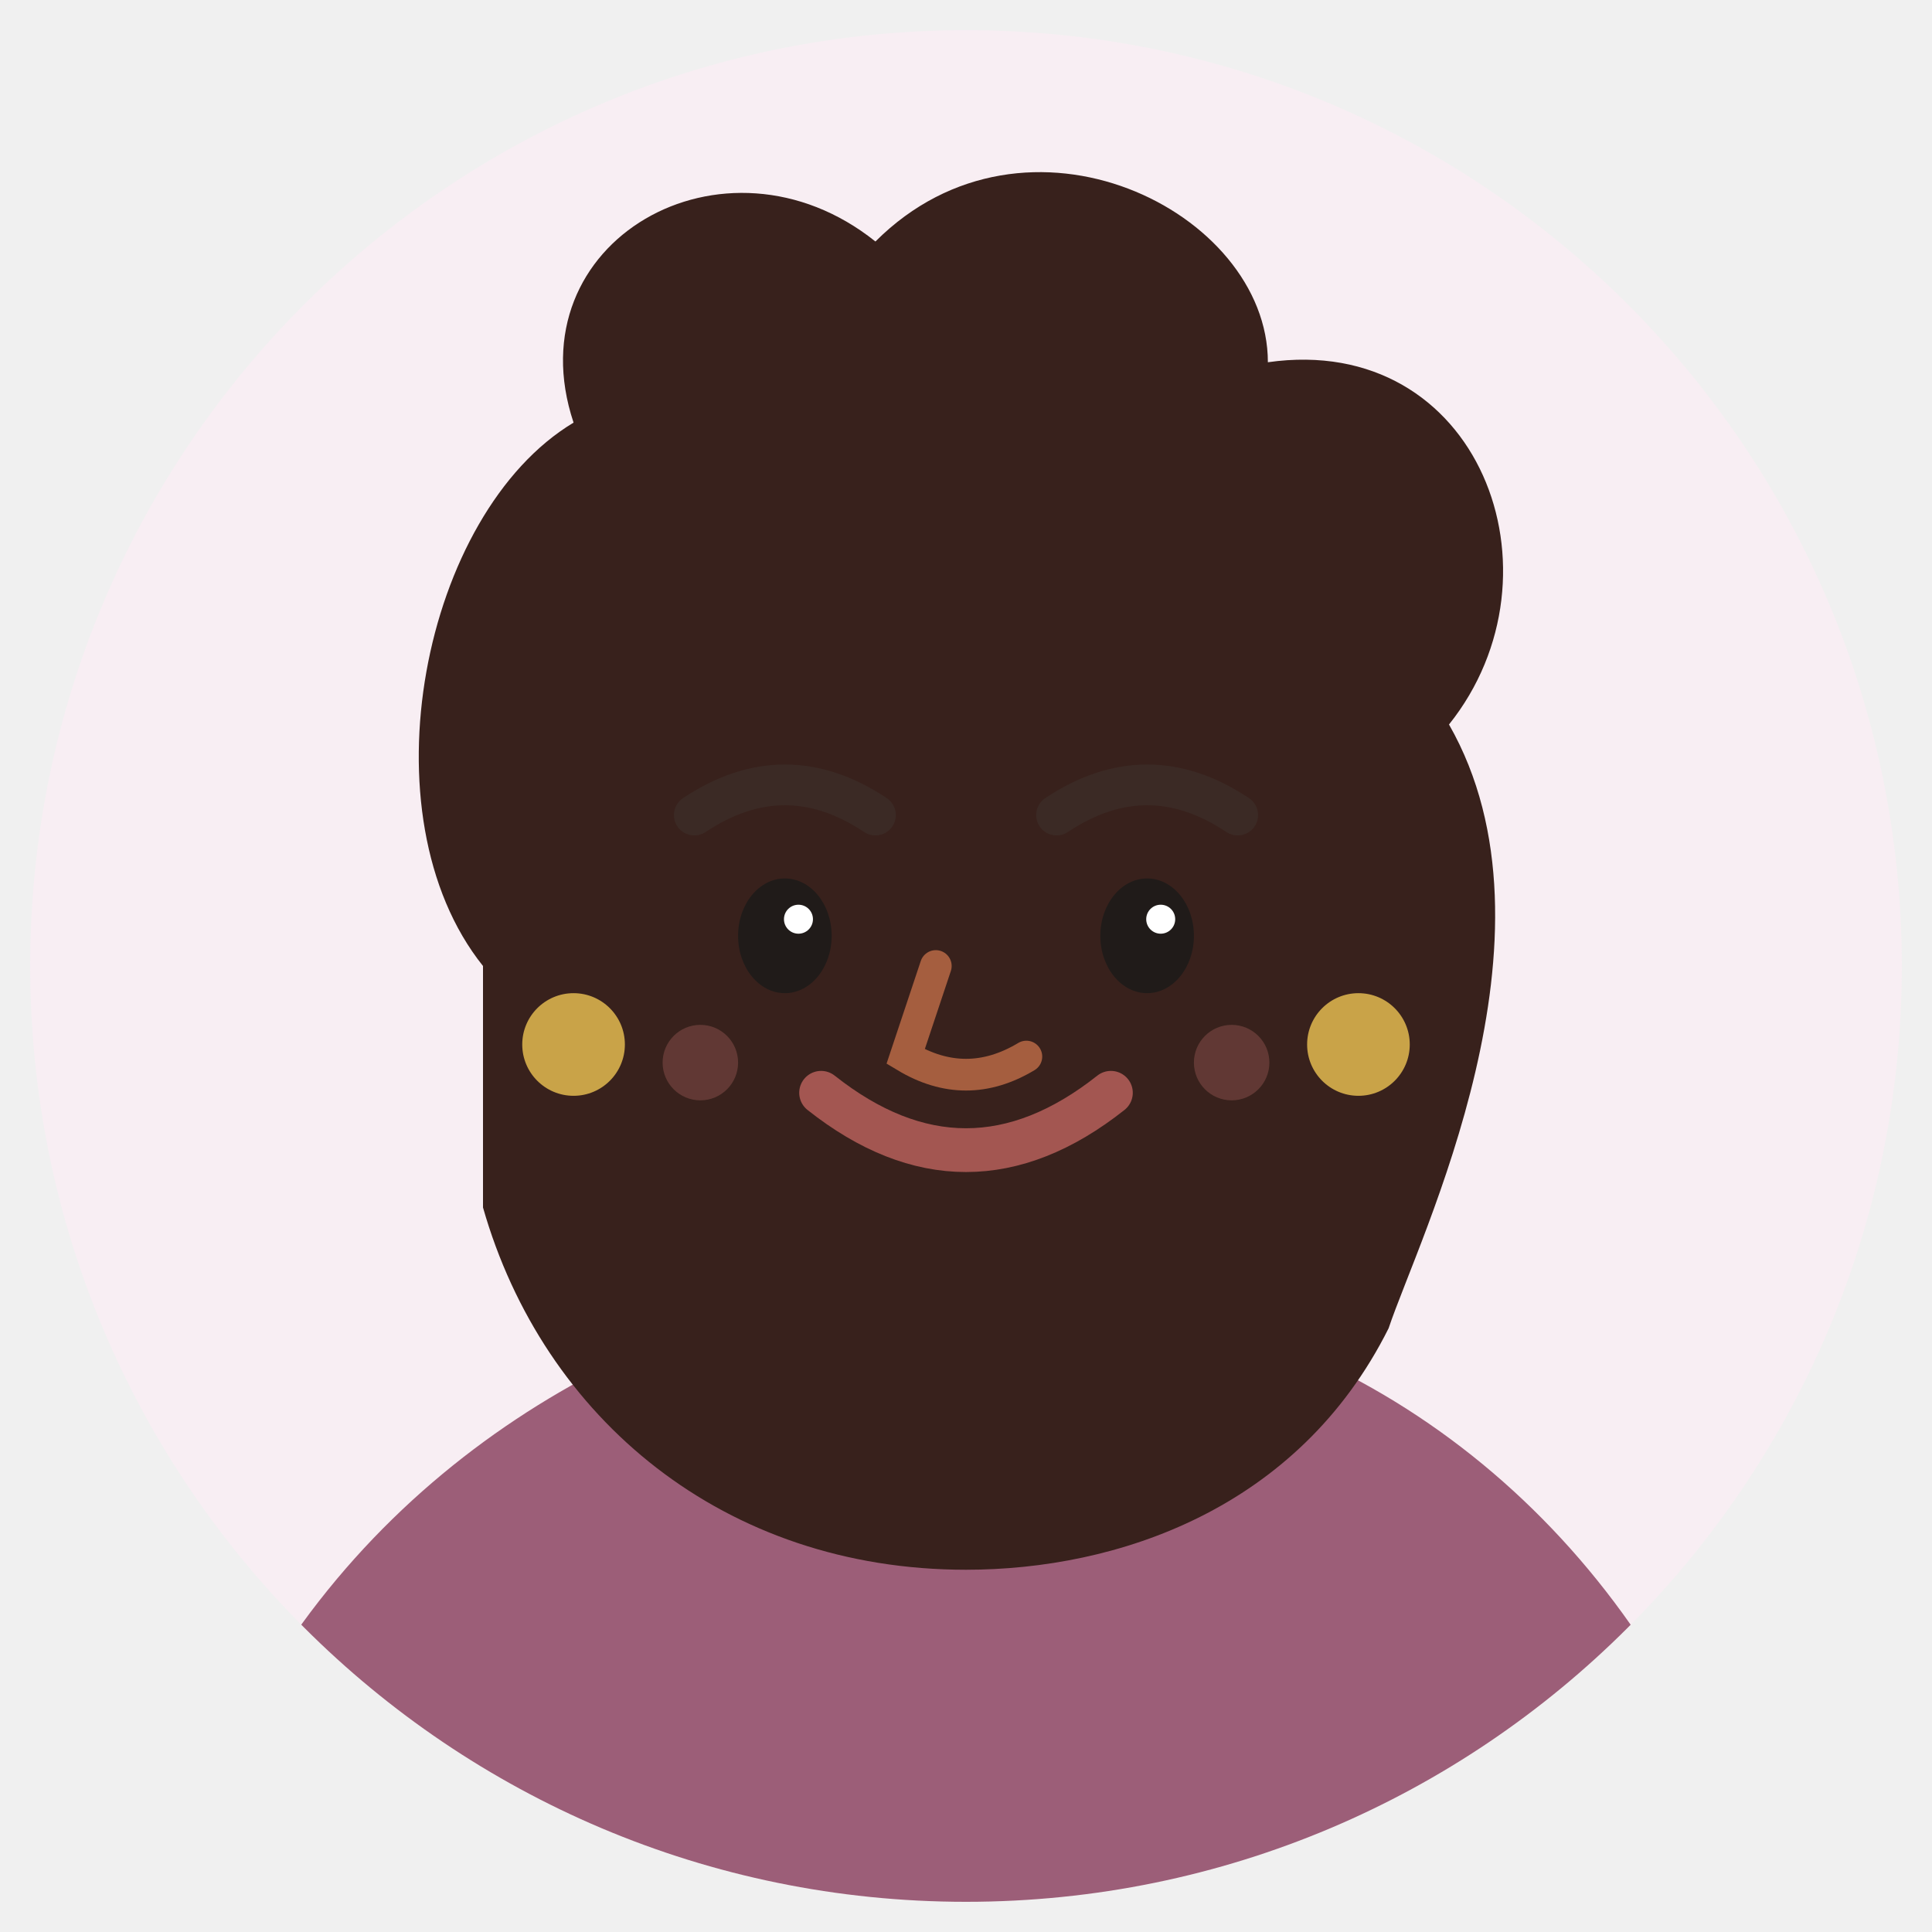
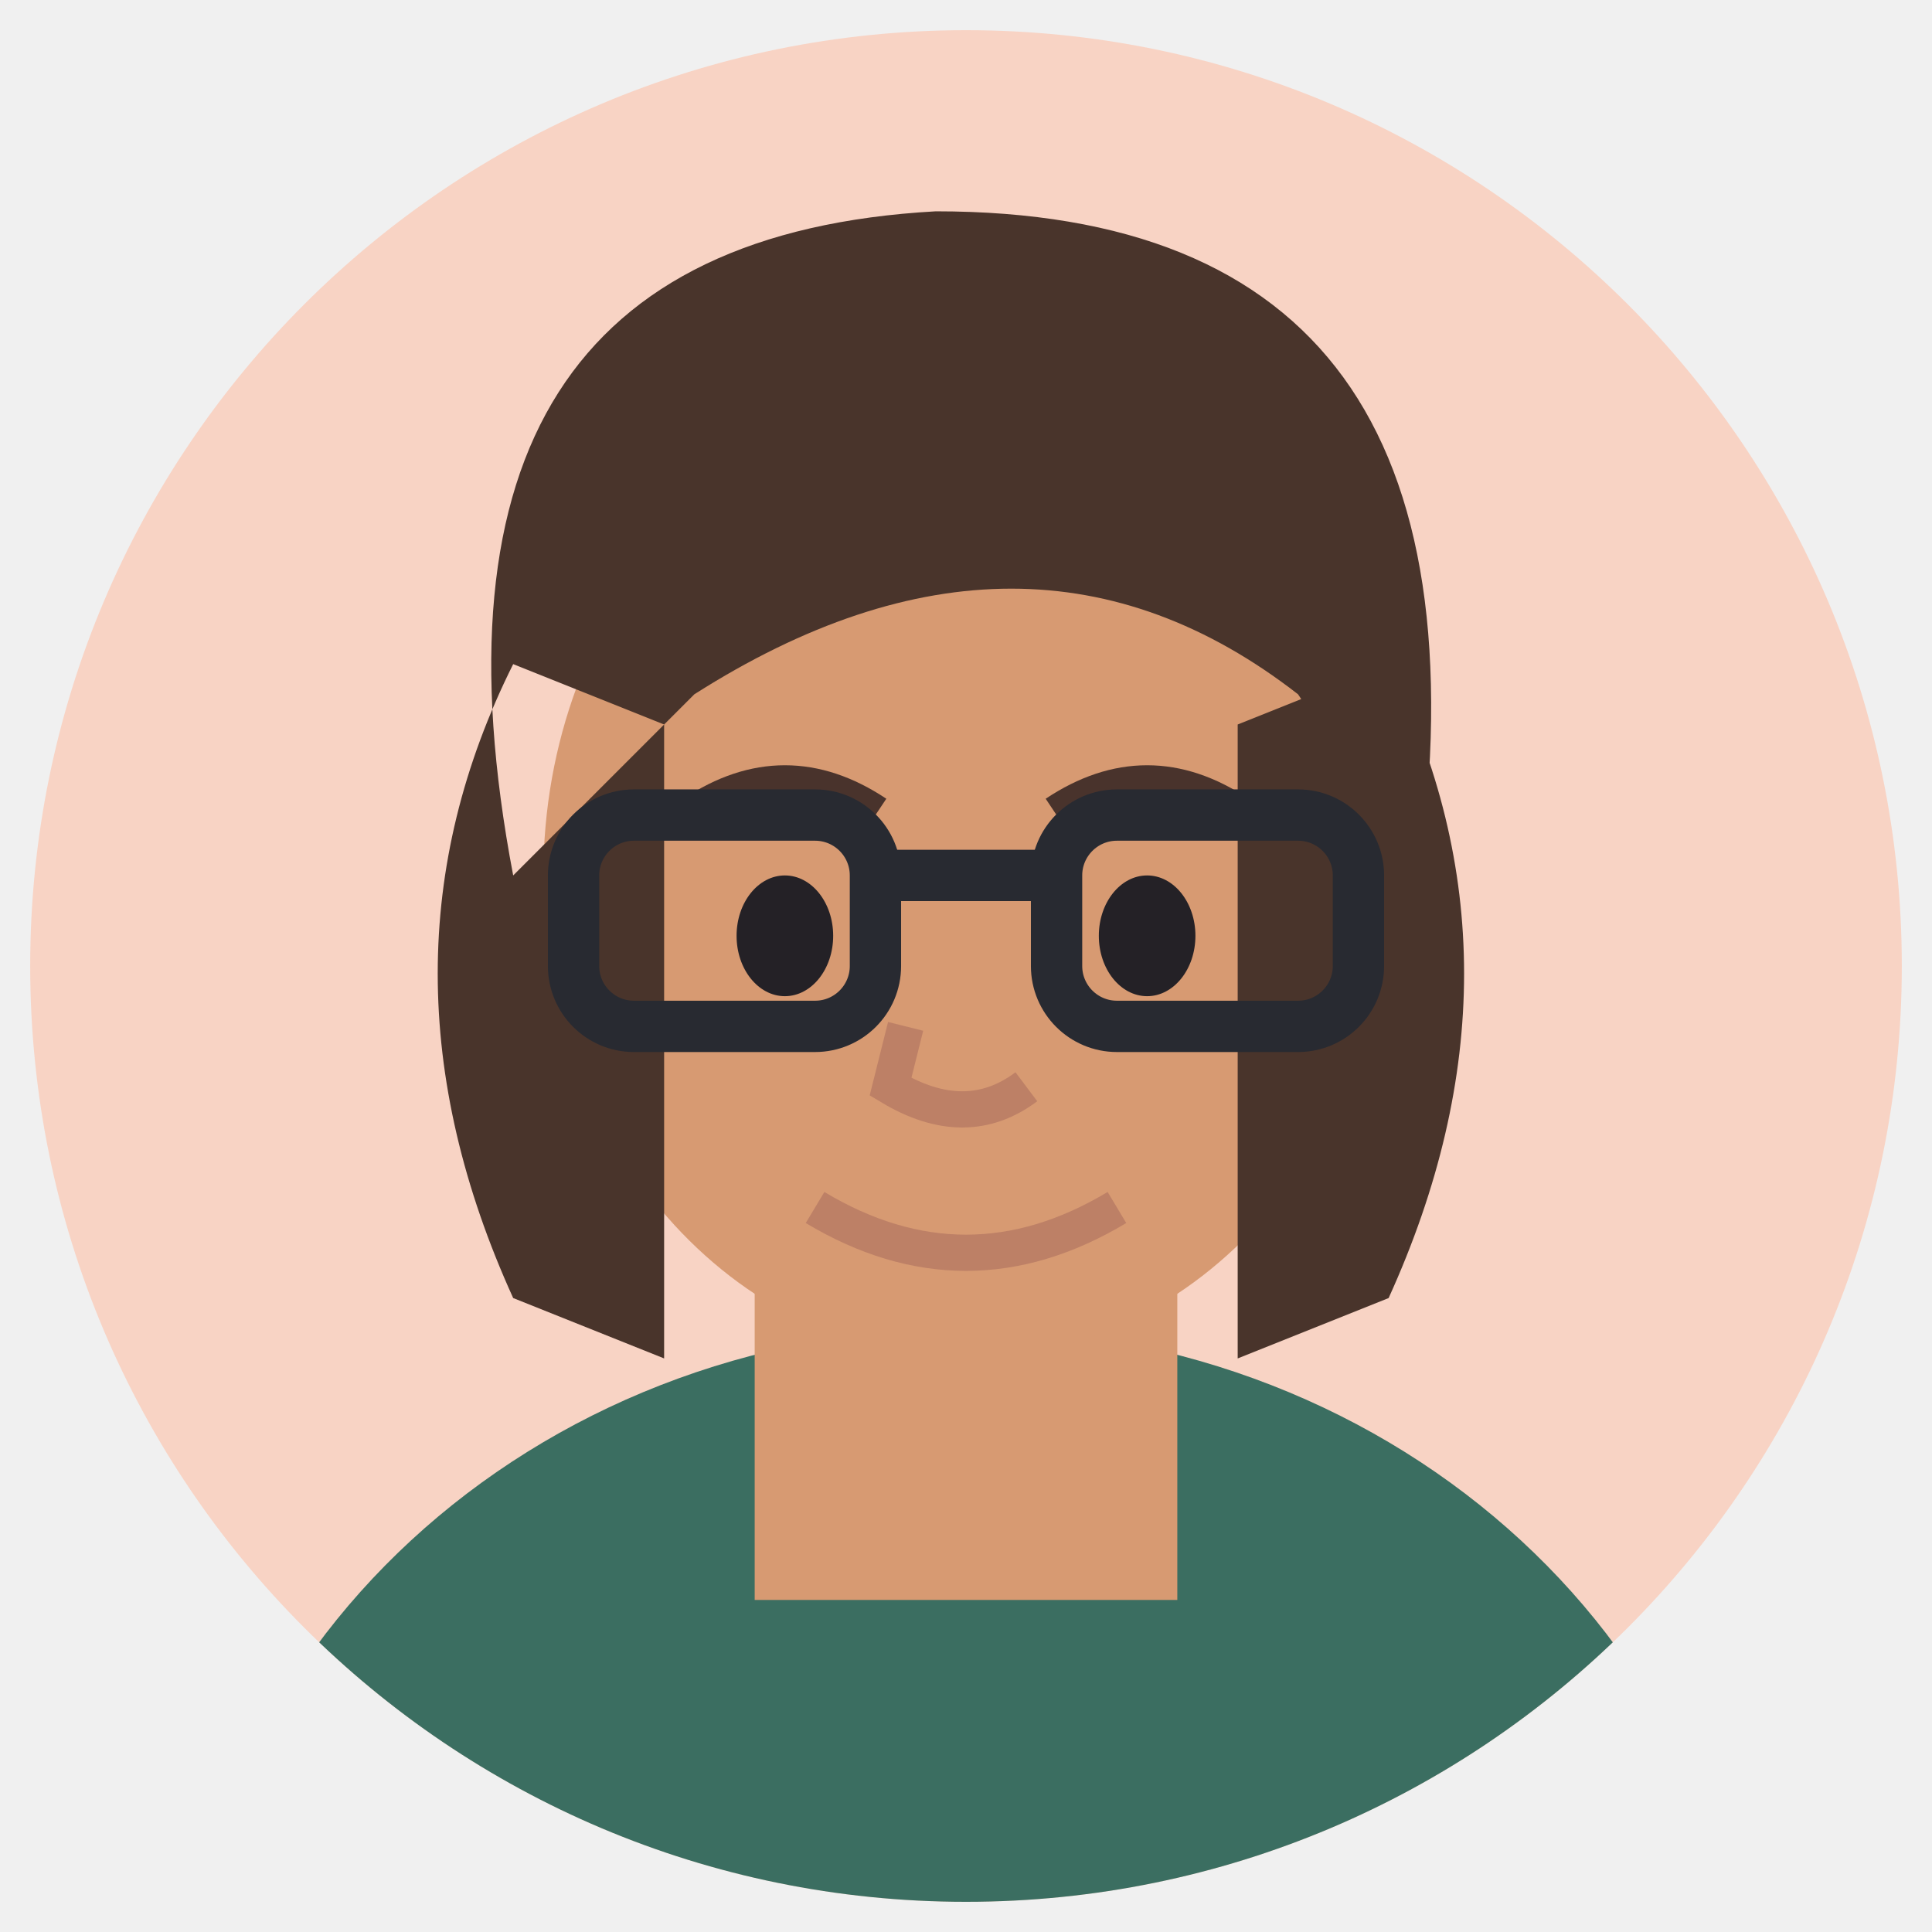
<svg xmlns="http://www.w3.org/2000/svg" width="64" height="64" viewBox="0 0 64 64">
  <defs>
-     <clipPath id="clip">
+     <clipPath id="c">
      <circle cx="32" cy="32" r="31" />
    </clipPath>
  </defs>
-   <circle cx="32" cy="32" r="31" fill="#f8eef3" />
-   <g clip-path="url(#clip)">
-     <path d="M5 66C7 54 15 47 23 44C27 47 37 47 41 44C50 47 57 55 59 66Z" fill="#9c5e78" />
-     <rect x="28" y="39" width="8" height="11" rx="4" fill="#a55e3f" />
-     <ellipse cx="32" cy="30" rx="14" ry="15" fill="#c67c56" />
-     <ellipse cx="18.7" cy="31.5" rx="2.4" ry="3.1" fill="#a55e3f" />
-     <ellipse cx="45.3" cy="31.5" rx="2.4" ry="3.1" fill="#a55e3f" />
-     <path d="M16 32C12 27 14 17 19 14C17 8 24 4 29 8C34 3 42 7 42 12C49 11 52 19 48 24C52 31 47 41 46 44C43 50 37 52 32 52C24 52 18 47 16 40Z" fill="#38211c" />
-     <path d="M23 27Q26 25 29 27M35 27Q38 25 41 27" fill="none" stroke="#3b2a25" stroke-width="1.35" stroke-linecap="round" />
-     <ellipse cx="26" cy="31" rx="1.55" ry="1.9" fill="#201b19" />
-     <ellipse cx="38" cy="31" rx="1.55" ry="1.9" fill="#201b19" />
-     <circle cx="26.45" cy="30.45" r=".48" fill="#fff" />
-     <circle cx="38.45" cy="30.45" r=".48" fill="#fff" />
-     <path d="M31 32L30 35Q32 36.2 34 35" fill="none" stroke="#a55e3f" stroke-width="1.05" stroke-linecap="round" />
-     <circle cx="23.2" cy="35.2" r="1.25" fill="#ee8a83" opacity=".23" />
-     <circle cx="40.8" cy="35.2" r="1.25" fill="#ee8a83" opacity=".23" />
-     <circle cx="19" cy="34.6" r="1.7" fill="#c9a348" />
-     <circle cx="45" cy="34.6" r="1.7" fill="#c9a348" />
-     <path d="M27.2 36.2Q32 40 36.8 36.2" fill="none" stroke="#a35651" stroke-width="1.45" stroke-linecap="round" />
+   <circle cx="32" cy="32" r="31" fill="#f8d3c4" />
+   <g clip-path="url(#c)">
+     <ellipse cx="32" cy="68" rx="26" ry="24" fill="#3b6e61" />
+     <path d="M25 42H39V53H25Z" fill="#d79a72" />
+     <ellipse cx="32" cy="29" rx="14" ry="16" fill="#d79a72" />
+     <path d="M17 29Q13 8 31 7Q50 7 47 29L43 23Q34 16 23 23Z M17 22Q12 32 17 43L22 45L22 24ZM46 22Q51 32 46 43L41 45L41 24Z" fill="#49342b" />
+     <path d="M23 27Q26 25 29 27M35 27Q38 25 41 27" stroke="#49332c" stroke-width="1.3" fill="none" />
+     <ellipse cx="26" cy="31" rx="1.6" ry="2" fill="#242126" />
+     <ellipse cx="38" cy="31" rx="1.6" ry="2" fill="#242126" />
+     <path d="M30 34L29.5 36Q32 37.5 34 36M27 40Q32 43 37 40" stroke="#bd8066" stroke-width="1.2" fill="none" />
+     <g fill="none" stroke="#282a31" stroke-width="1.7">
+       <rect x="19" y="27" width="10" height="7" rx="2" />
+       <rect x="35" y="27" width="10" height="7" rx="2" />
+       <path d="M29 29H35" />
+     </g>
  </g>
</svg>
